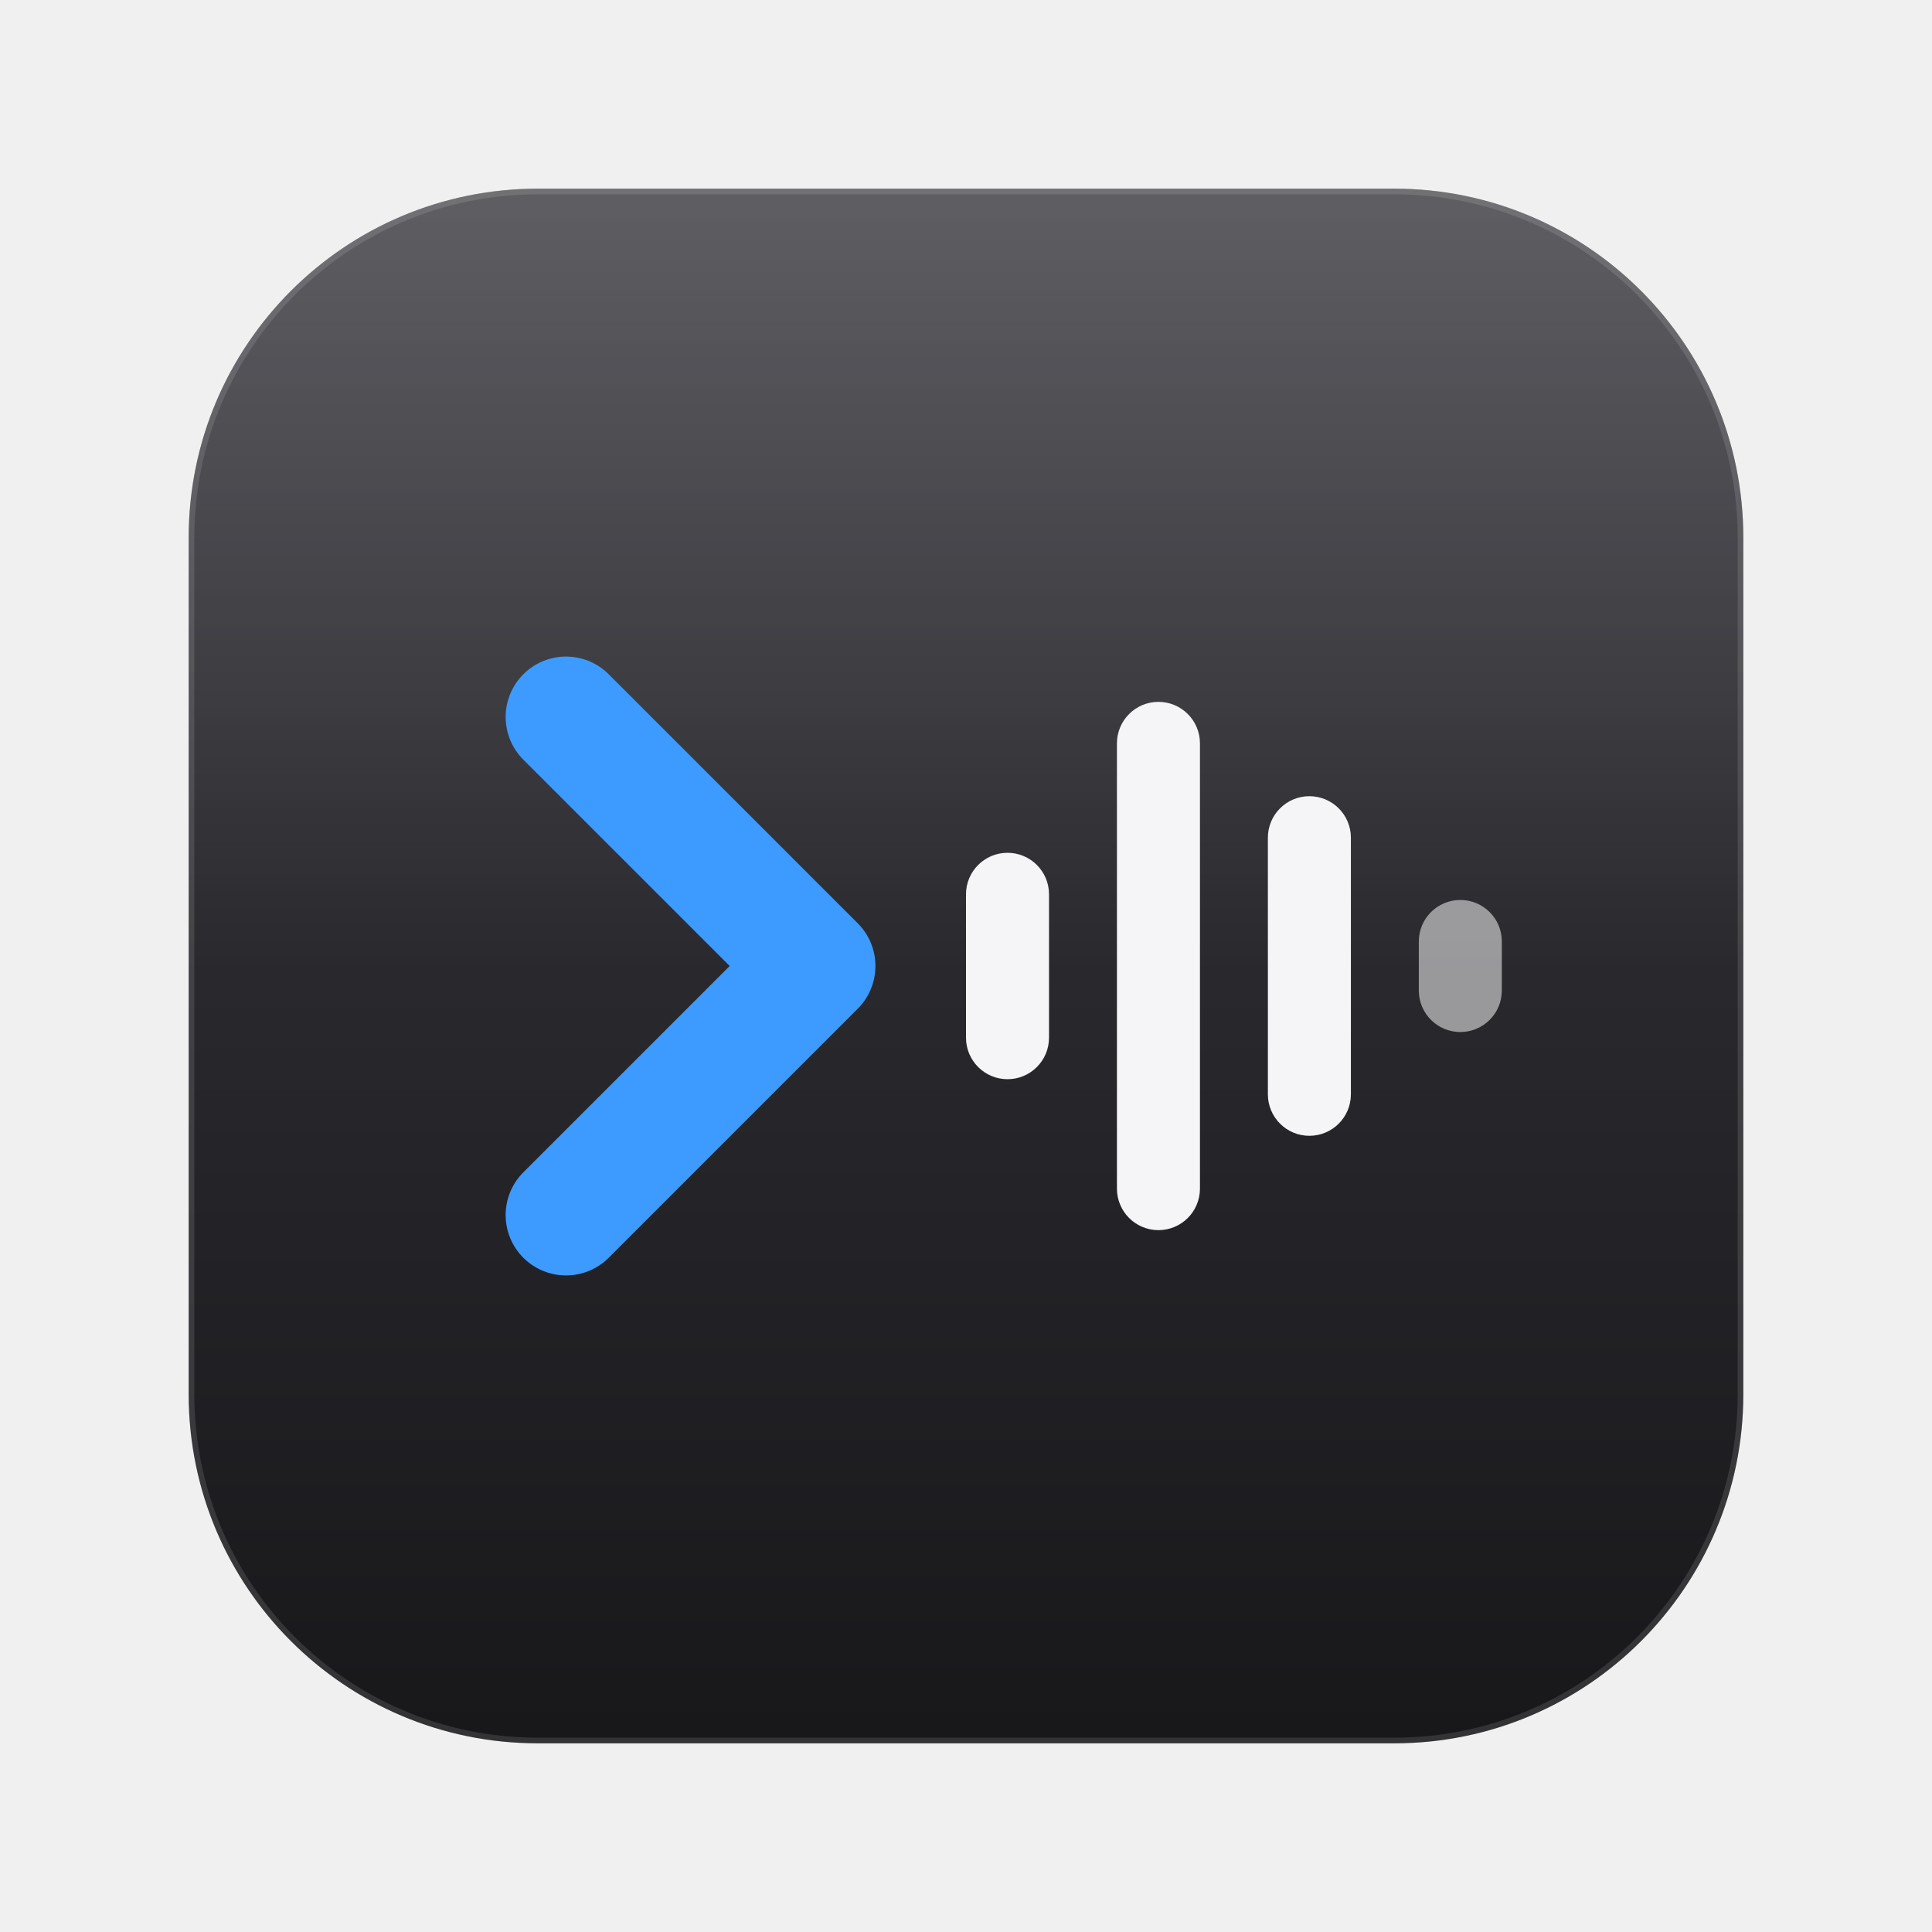
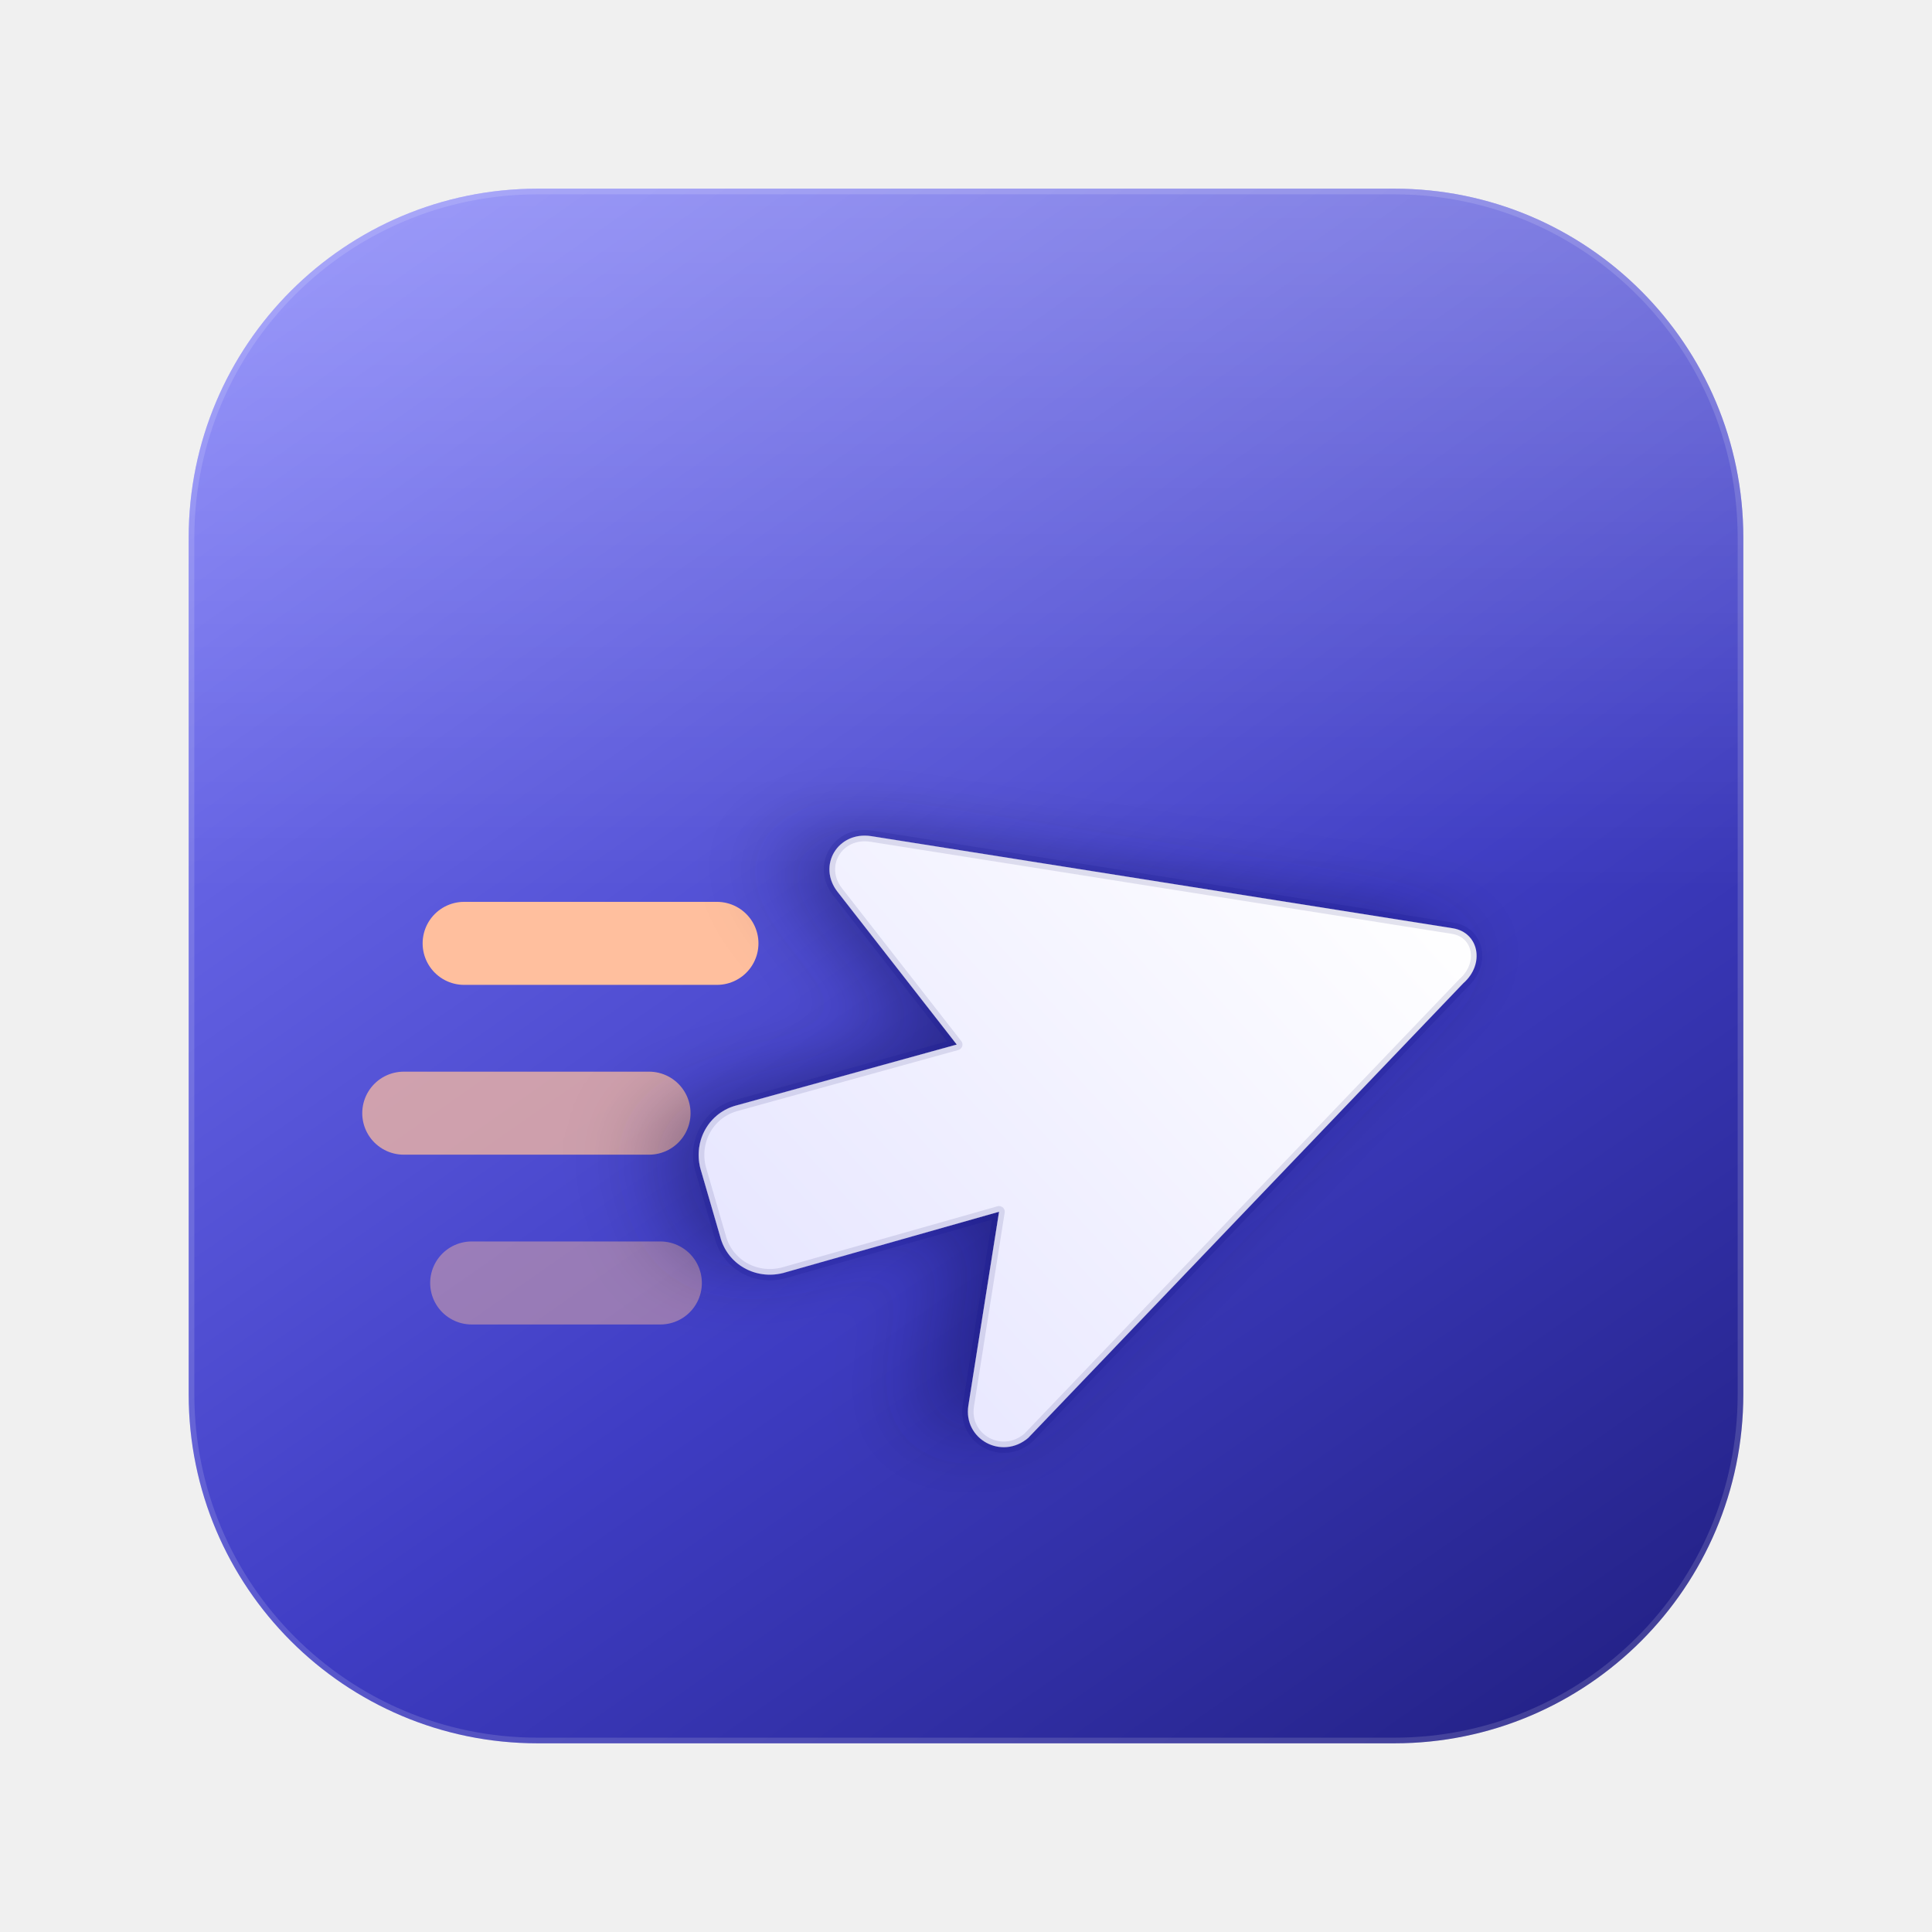
<svg xmlns="http://www.w3.org/2000/svg" width="1024" height="1024" viewBox="0 0 1024 1024">
  <defs>
-     <linearGradient id="bg" x1="0" y1="0" x2="0" y2="1">
-       <stop offset="0" stop-color="#3a3a40" />
-       <stop offset="1" stop-color="#18181b" />
+     <linearGradient id="bg" x1=".15" y1="0" x2=".85" y2="1">
+       <stop offset="0" stop-color="#7a78f5" />
+       <stop offset=".6" stop-color="#3f3dc4" />
+       <stop offset="1" stop-color="#25238a" />
    </linearGradient>
    <linearGradient id="hi" x1="0" y1="0" x2="0" y2="1">
-       <stop offset="0" stop-color="#fff" stop-opacity=".18" />
-       <stop offset=".5" stop-color="#fff" stop-opacity="0" />
+       <stop offset="0" stop-color="#fff" stop-opacity=".24" />
+       <stop offset=".45" stop-color="#fff" stop-opacity="0" />
    </linearGradient>
+     <linearGradient id="ptr" x1="0" y1="0" x2="1" y2="1">
+       <stop offset="0" stop-color="#ffffff" />
+       <stop offset="1" stop-color="#e3e2ff" />
+     </linearGradient>
+     <filter id="sh" x="-30%" y="-30%" width="160%" height="160%">
+       <feDropShadow dx="0" dy="18" stdDeviation="22" flood-color="#0b0c3a" flood-opacity=".4" />
+     </filter>
  </defs>
  <rect x="100" y="100" width="824" height="824" rx="185" fill="url(#bg)" />
  <rect x="100" y="100" width="824" height="824" rx="185" fill="url(#hi)" />
-   <rect x="101.5" y="101.5" width="821" height="821" rx="183.5" fill="none" stroke="#fff" stroke-opacity=".12" stroke-width="3" />
-   <path d="M300 380 L432 512 L300 644" fill="none" stroke="#3d9bff" stroke-width="64" stroke-linecap="round" stroke-linejoin="round" />
-   <g fill="#f5f5f7">
-     <rect x="512" y="452" width="44" height="120" rx="22" />
-     <rect x="592" y="372" width="44" height="280" rx="22" />
-     <rect x="672" y="422" width="44" height="180" rx="22" />
-     <rect x="752" y="477" width="44" height="70" rx="22" fill-opacity=".55" />
+   <rect x="101.5" y="101.5" width="821" height="821" rx="183.5" fill="none" stroke="#fff" stroke-opacity=".14" stroke-width="3" />
+   <g stroke-linecap="round" stroke-width="44" fill="none" stroke="#ffbf9e">
+     <path d="M246 500 H380" />
+     <path d="M214 590 H344" stroke-opacity=".72" />
+     <path d="M250 680 H350" stroke-opacity=".44" />
+   </g>
+   <g transform="translate(770 492) rotate(99)" filter="url(#sh)">
+     <path d="M0 0 L0 312 C0 330 20 338 32 325 L102 250 L152 360 C158 374 174 380 188 374 L222 358 C236 352 242 336 236 322 L186 214 L290 214 C308 214 316 192 302 180 L28 -10 C16 -20 0 -14 0 0 Z" fill="url(#ptr)" stroke="#1f1e70" stroke-opacity=".12" stroke-width="6" stroke-linejoin="round" />
  </g>
</svg>
